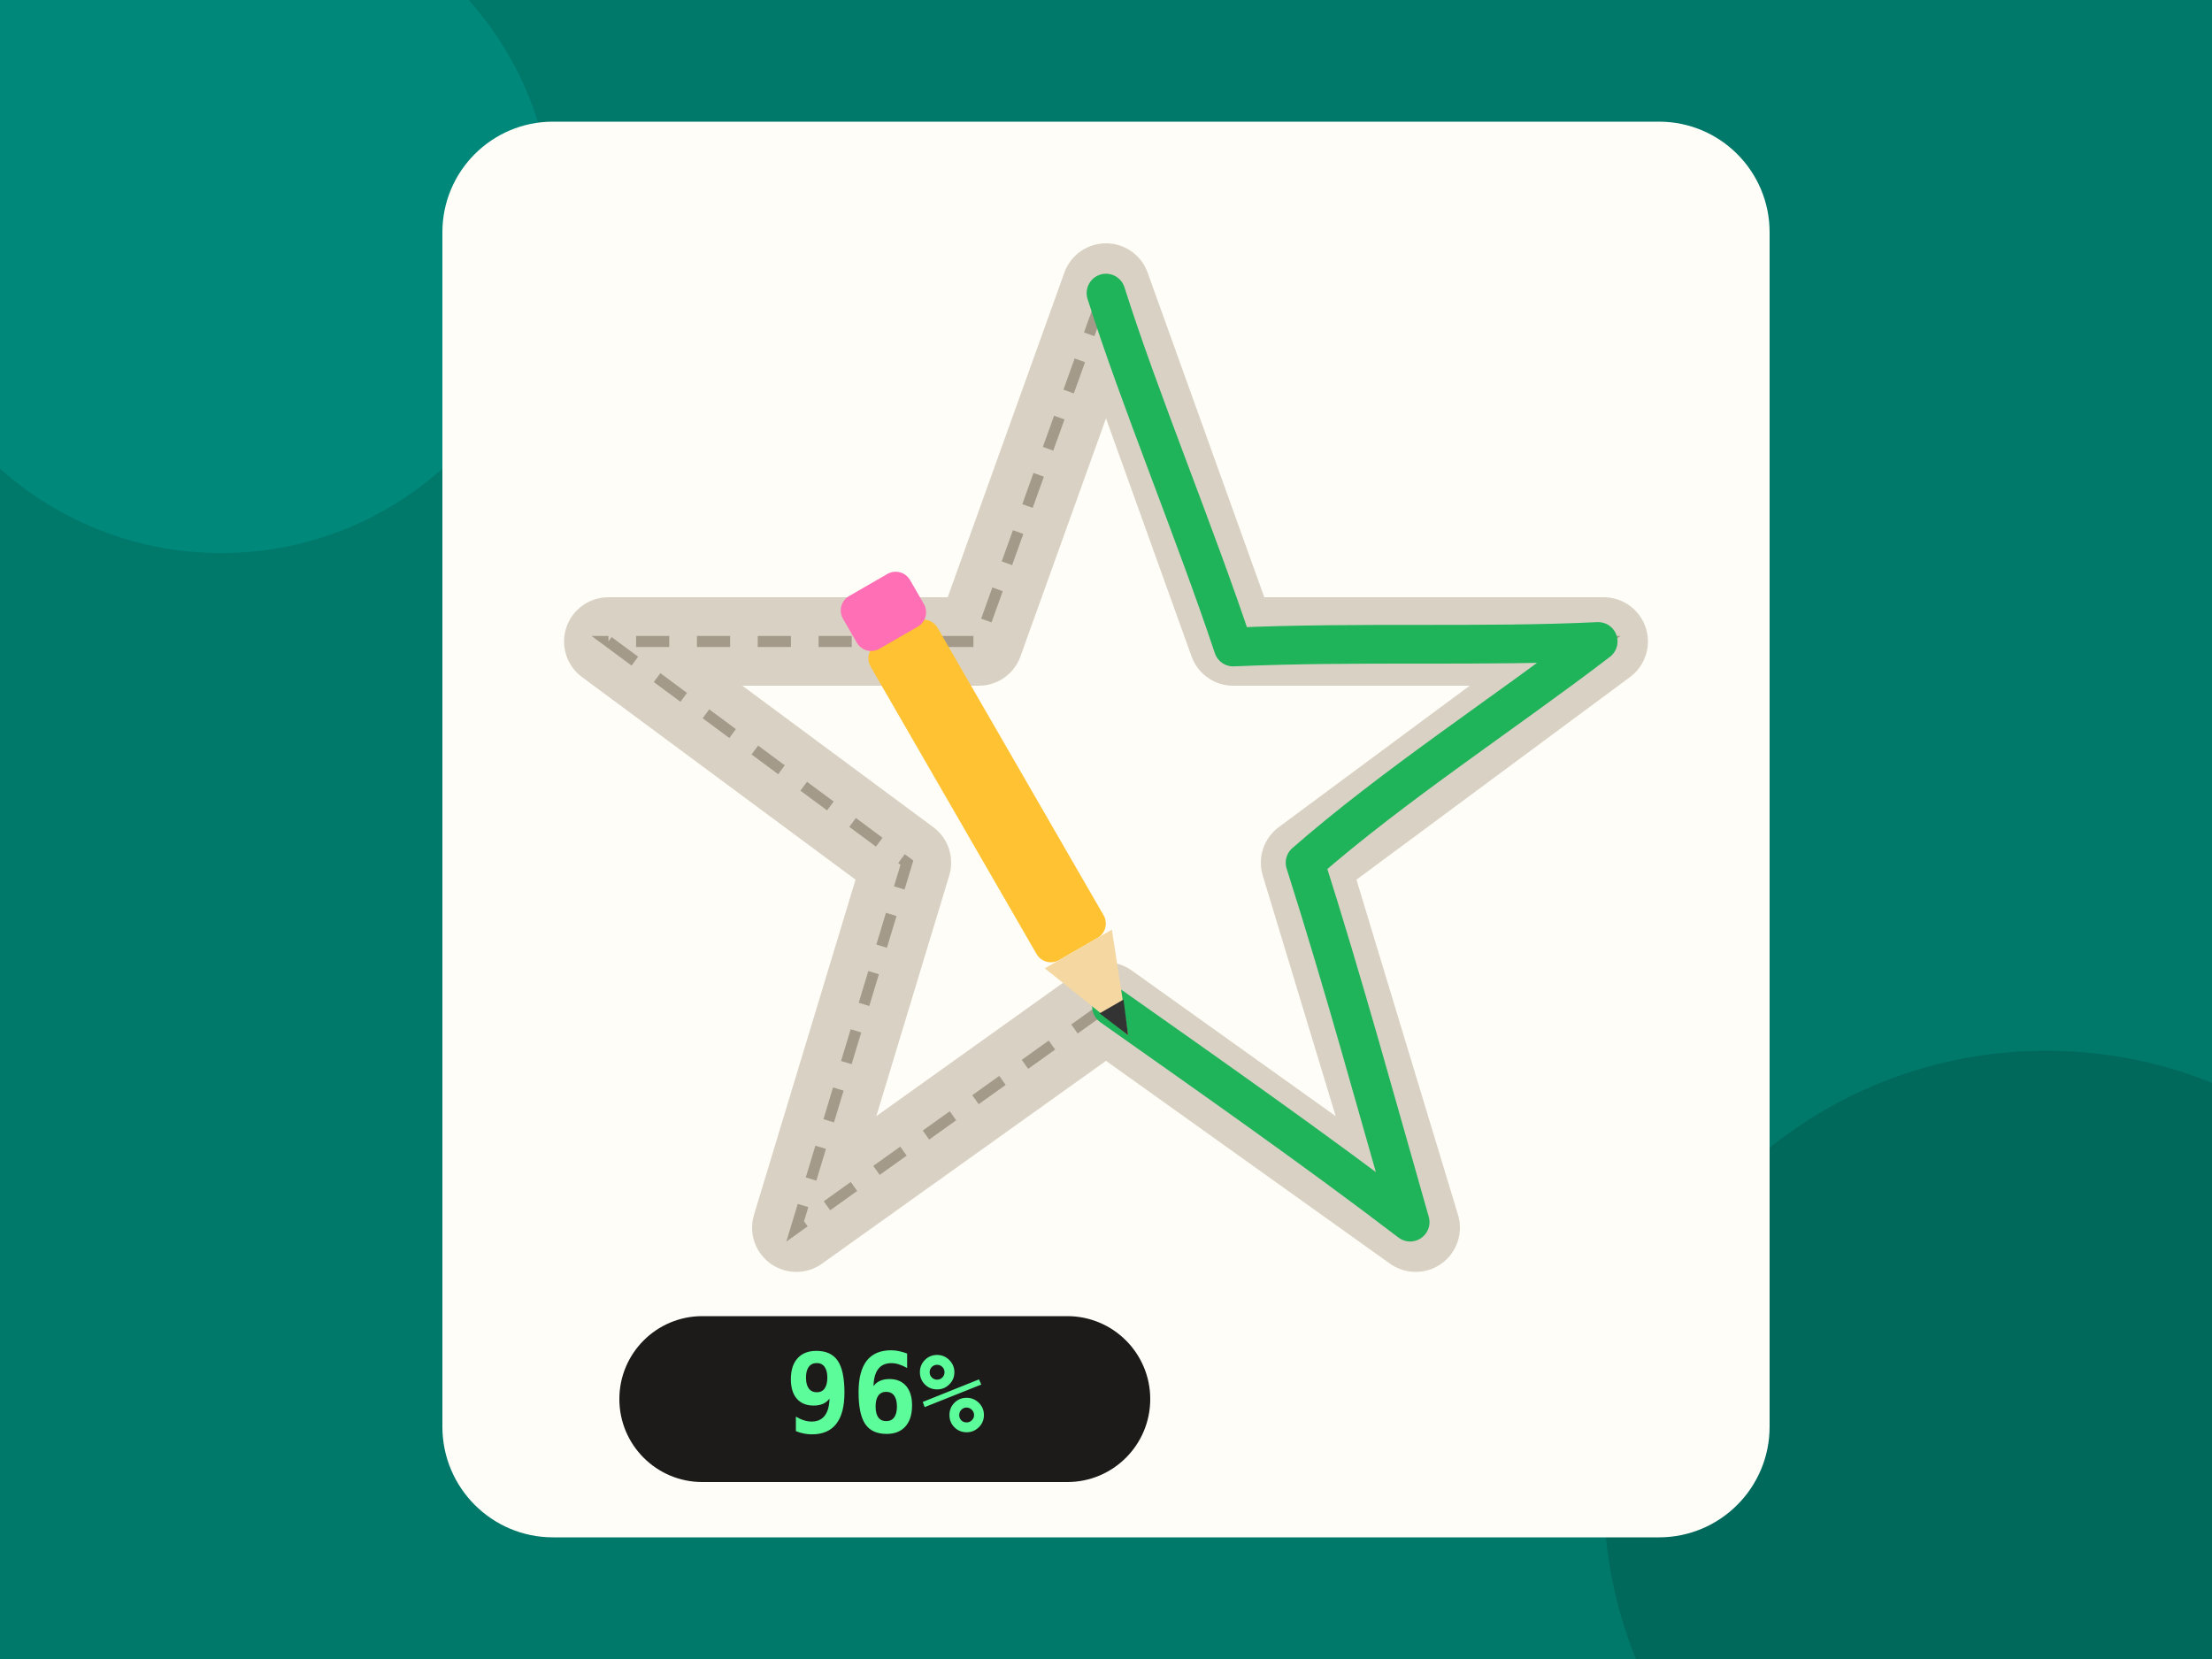
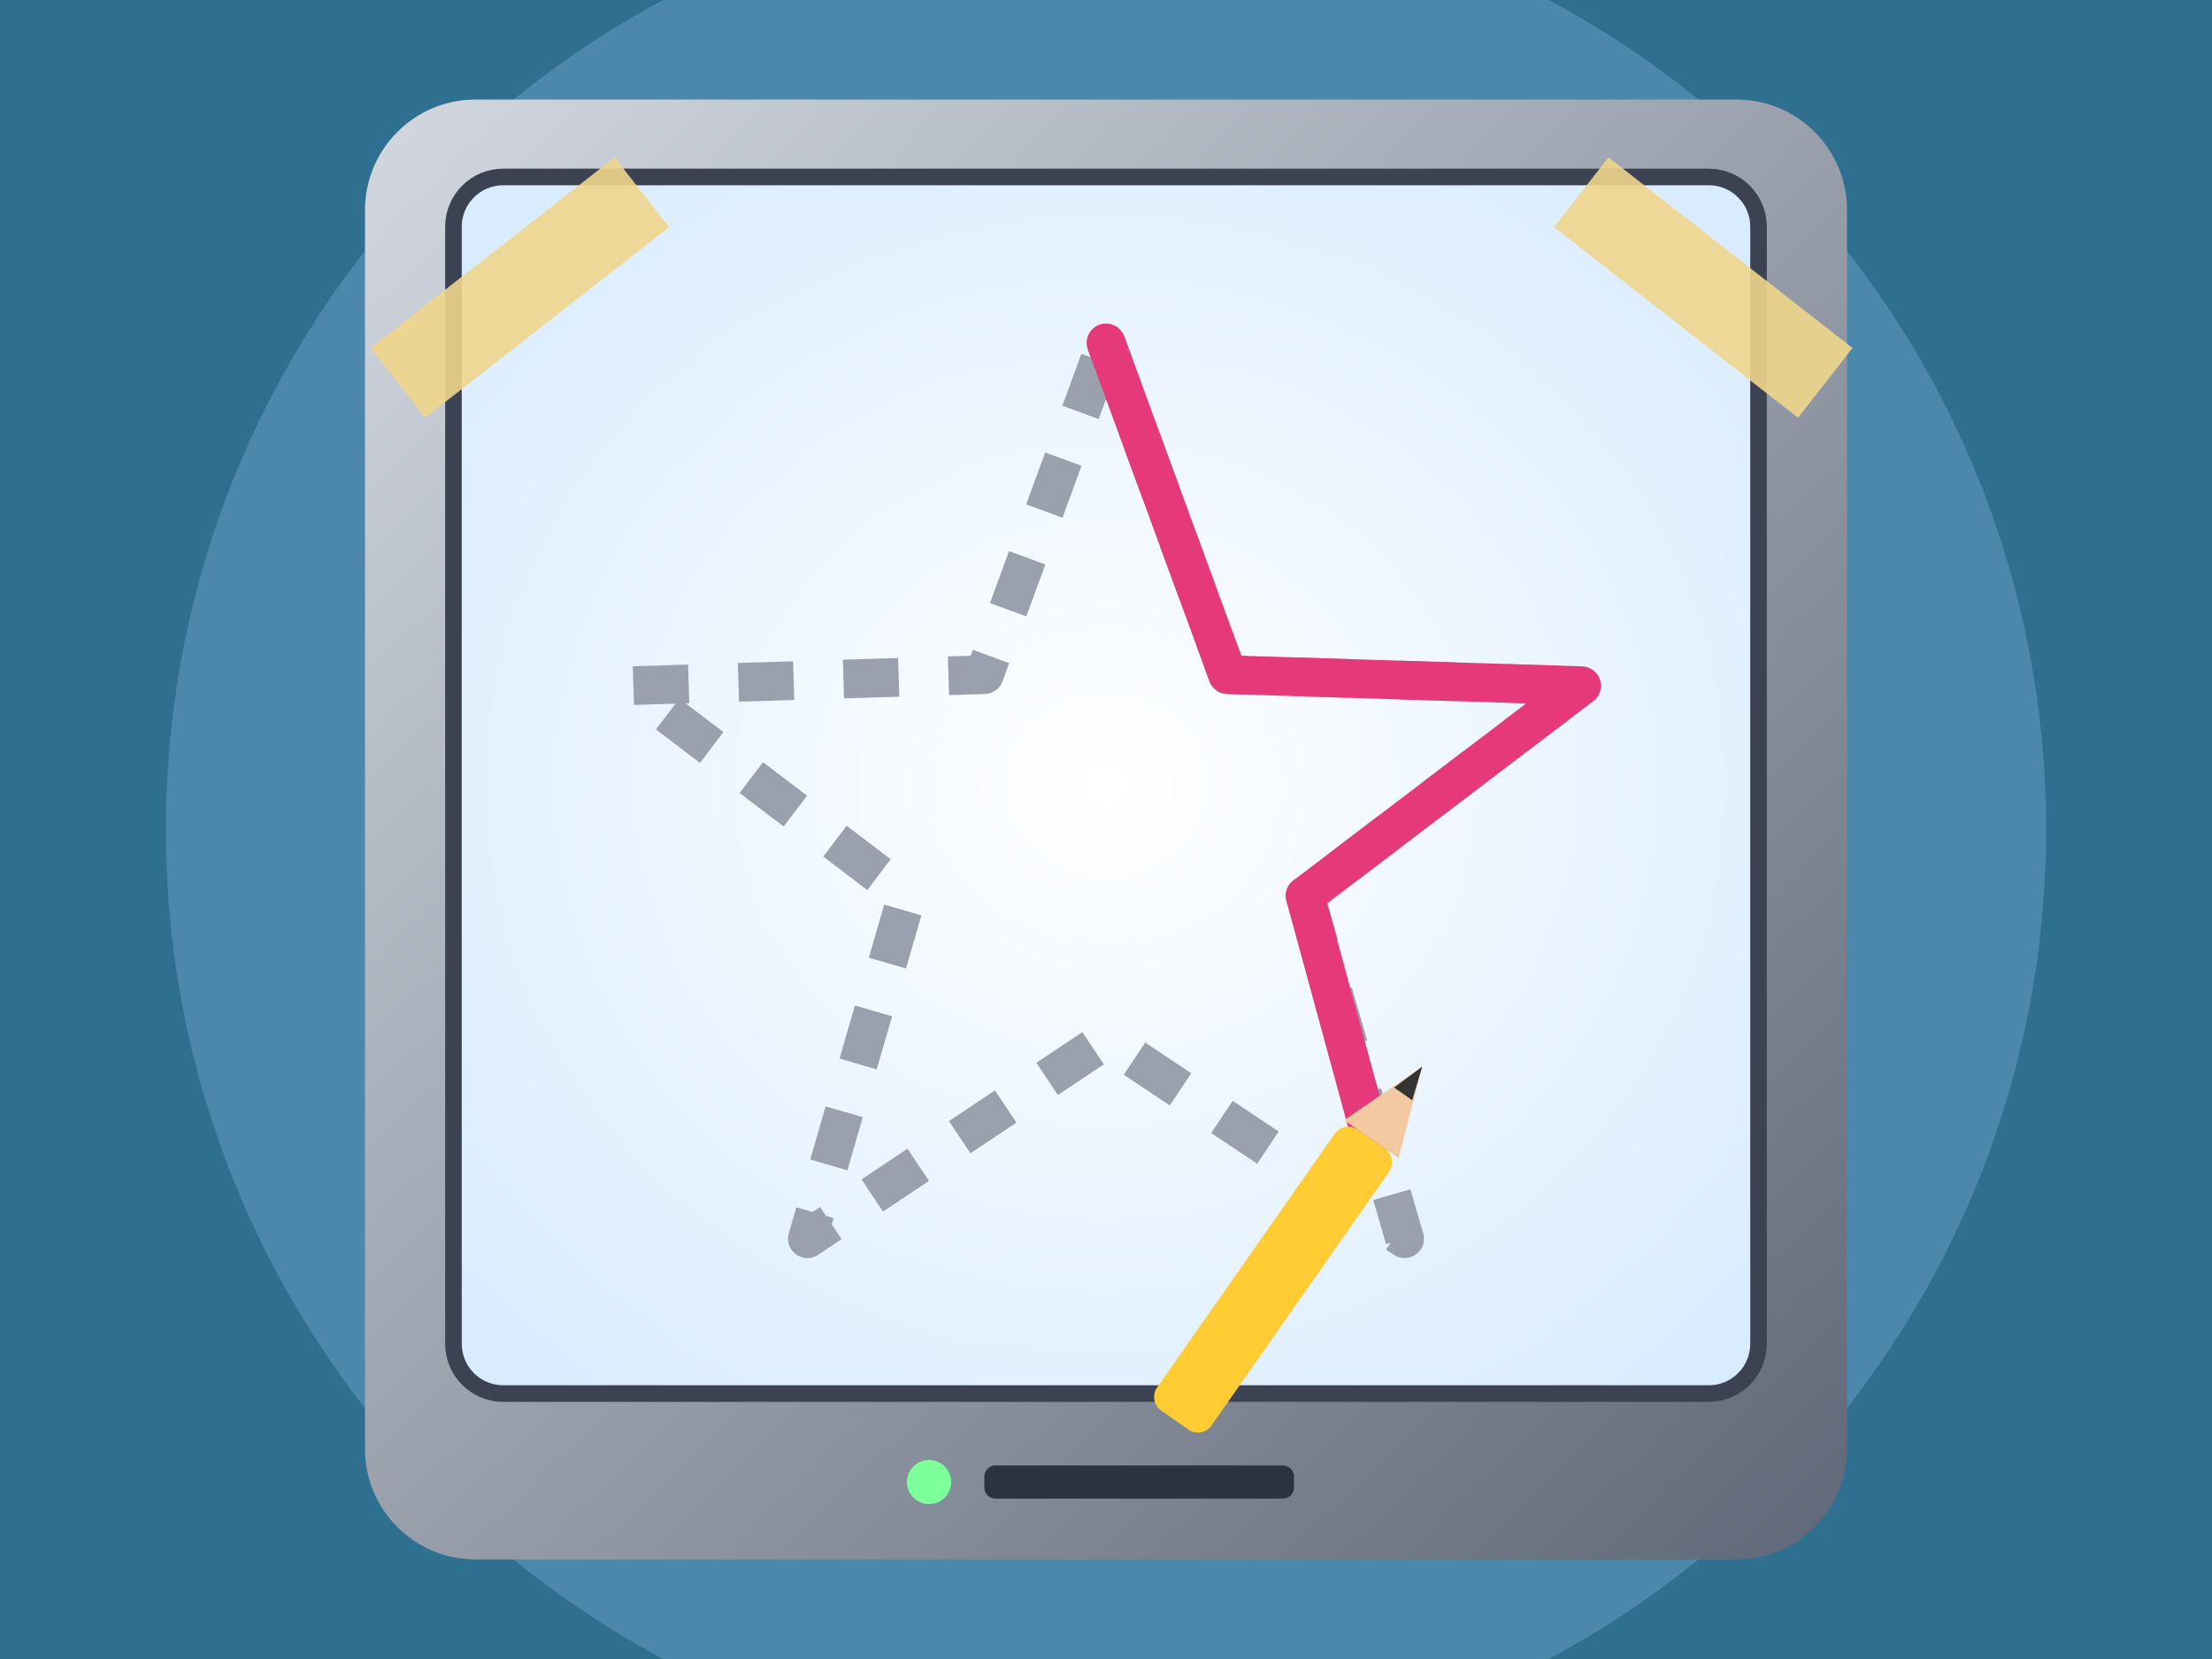
<svg xmlns="http://www.w3.org/2000/svg" viewBox="0 0 400 300">
-   <rect width="400" height="300" fill="#00796b" />
-   <circle cx="40" cy="40" r="60" fill="#00897b" />
-   <circle cx="370" cy="270" r="80" fill="#00695c" />
-   <rect x="80" y="22" width="240" height="256" rx="20" fill="#fffdf7" />
-   <path d="M200 52 L223 116 L290 116 L236 156 L256 222 L200 182 L144 222 L164 156 L110 116 L177 116 Z" fill="none" stroke="#d9d2c4" stroke-width="16" stroke-linejoin="round" />
-   <path d="M200 52 L223 116 L290 116 L236 156 L256 222 L200 182 L144 222 L164 156 L110 116 L177 116 Z" fill="none" stroke="#a49a8a" stroke-width="2" stroke-dasharray="6 5" />
-   <path d="M200 53 C206 72 216 96 223 117 C246 116 268 117 289 116 C272 129 252 142 236 156 C243 178 249 200 255 221 C238 208 218 194 201 182" fill="none" stroke="#1fb35a" stroke-width="7" stroke-linecap="round" stroke-linejoin="round" />
-   <g transform="translate(201 182) rotate(-30)">
-     <rect x="-7" y="-78" width="14" height="66" rx="3" fill="#ffc233" />
-     <path d="M-7 -12 L0 6 L7 -12 Z" fill="#f5d7a1" />
-     <path d="M-2.5 0 L0 6 L2.5 0 Z" fill="#333" />
-     <rect x="-7" y="-88" width="14" height="11" rx="3" fill="#ff6fb5" />
+   <defs>
+     <linearGradient id="a" x1="0" y1="0" x2="1" y2="1">
+       <stop offset="0" stop-color="#d3d8e0" />
+       <stop offset="1" stop-color="#5f6878" />
+     </linearGradient>
+     <radialGradient id="g" cx=".5" cy=".5" r=".65">
+       <stop offset="0" stop-color="#ffffff" />
+       <stop offset="1" stop-color="#d9ecff" />
+     </radialGradient>
+   </defs>
+   <rect width="400" height="300" fill="#2f6f8f" />
+   <circle cx="200" cy="150" r="170" fill="#9fd4ff" opacity=".25" />
+   <rect x="66" y="18" width="268" height="264" rx="20" fill="url(#a)" />
+   <rect x="82" y="32" width="236" height="220" rx="9" fill="url(#g)" stroke="#3b4252" stroke-width="3" />
+   <path d="M200 62 L222 122 L286 124 L236 162 L254 224 L200 188 L146 224 L164 162 L114 124 L178 122 Z" fill="none" stroke="#9aa0ad" stroke-width="7" stroke-dasharray="10 9" stroke-linejoin="round" />
+   <path d="M200 62 L222 122 L286 124 L236 162 L248 206" fill="none" stroke="#e5397a" stroke-width="7" stroke-linecap="round" stroke-linejoin="round" />
+   <g transform="translate(248 206) rotate(35)">
+     <rect x="-6" y="0" width="12" height="62" rx="3" fill="#ffcc33" />
+     <path d="M-6 0 L0 -16 L6 0 Z" fill="#f2c9a0" />
+     <path d="M-2 -10 L0 -16 L2 -10 Z" fill="#333" />
  </g>
-   <rect x="112" y="238" width="96" height="30" rx="15" fill="#1d1b19" />
-   <text x="160" y="259" fill="#5dfc9a" font-family="monospace" font-weight="900" font-size="20" text-anchor="middle">96%</text>
+   <rect x="66" y="44" width="56" height="16" fill="#f0d68c" opacity=".9" transform="rotate(-38 94 52)" />
+   <rect x="280" y="44" width="56" height="16" fill="#f0d68c" opacity=".9" transform="rotate(38 308 52)" />
+   <circle cx="168" cy="268" r="4" fill="#7dff9b" />
+   <g fill="#2b3240">
+     <rect x="178" y="265" width="56" height="6" rx="2" />
+   </g>
</svg>
